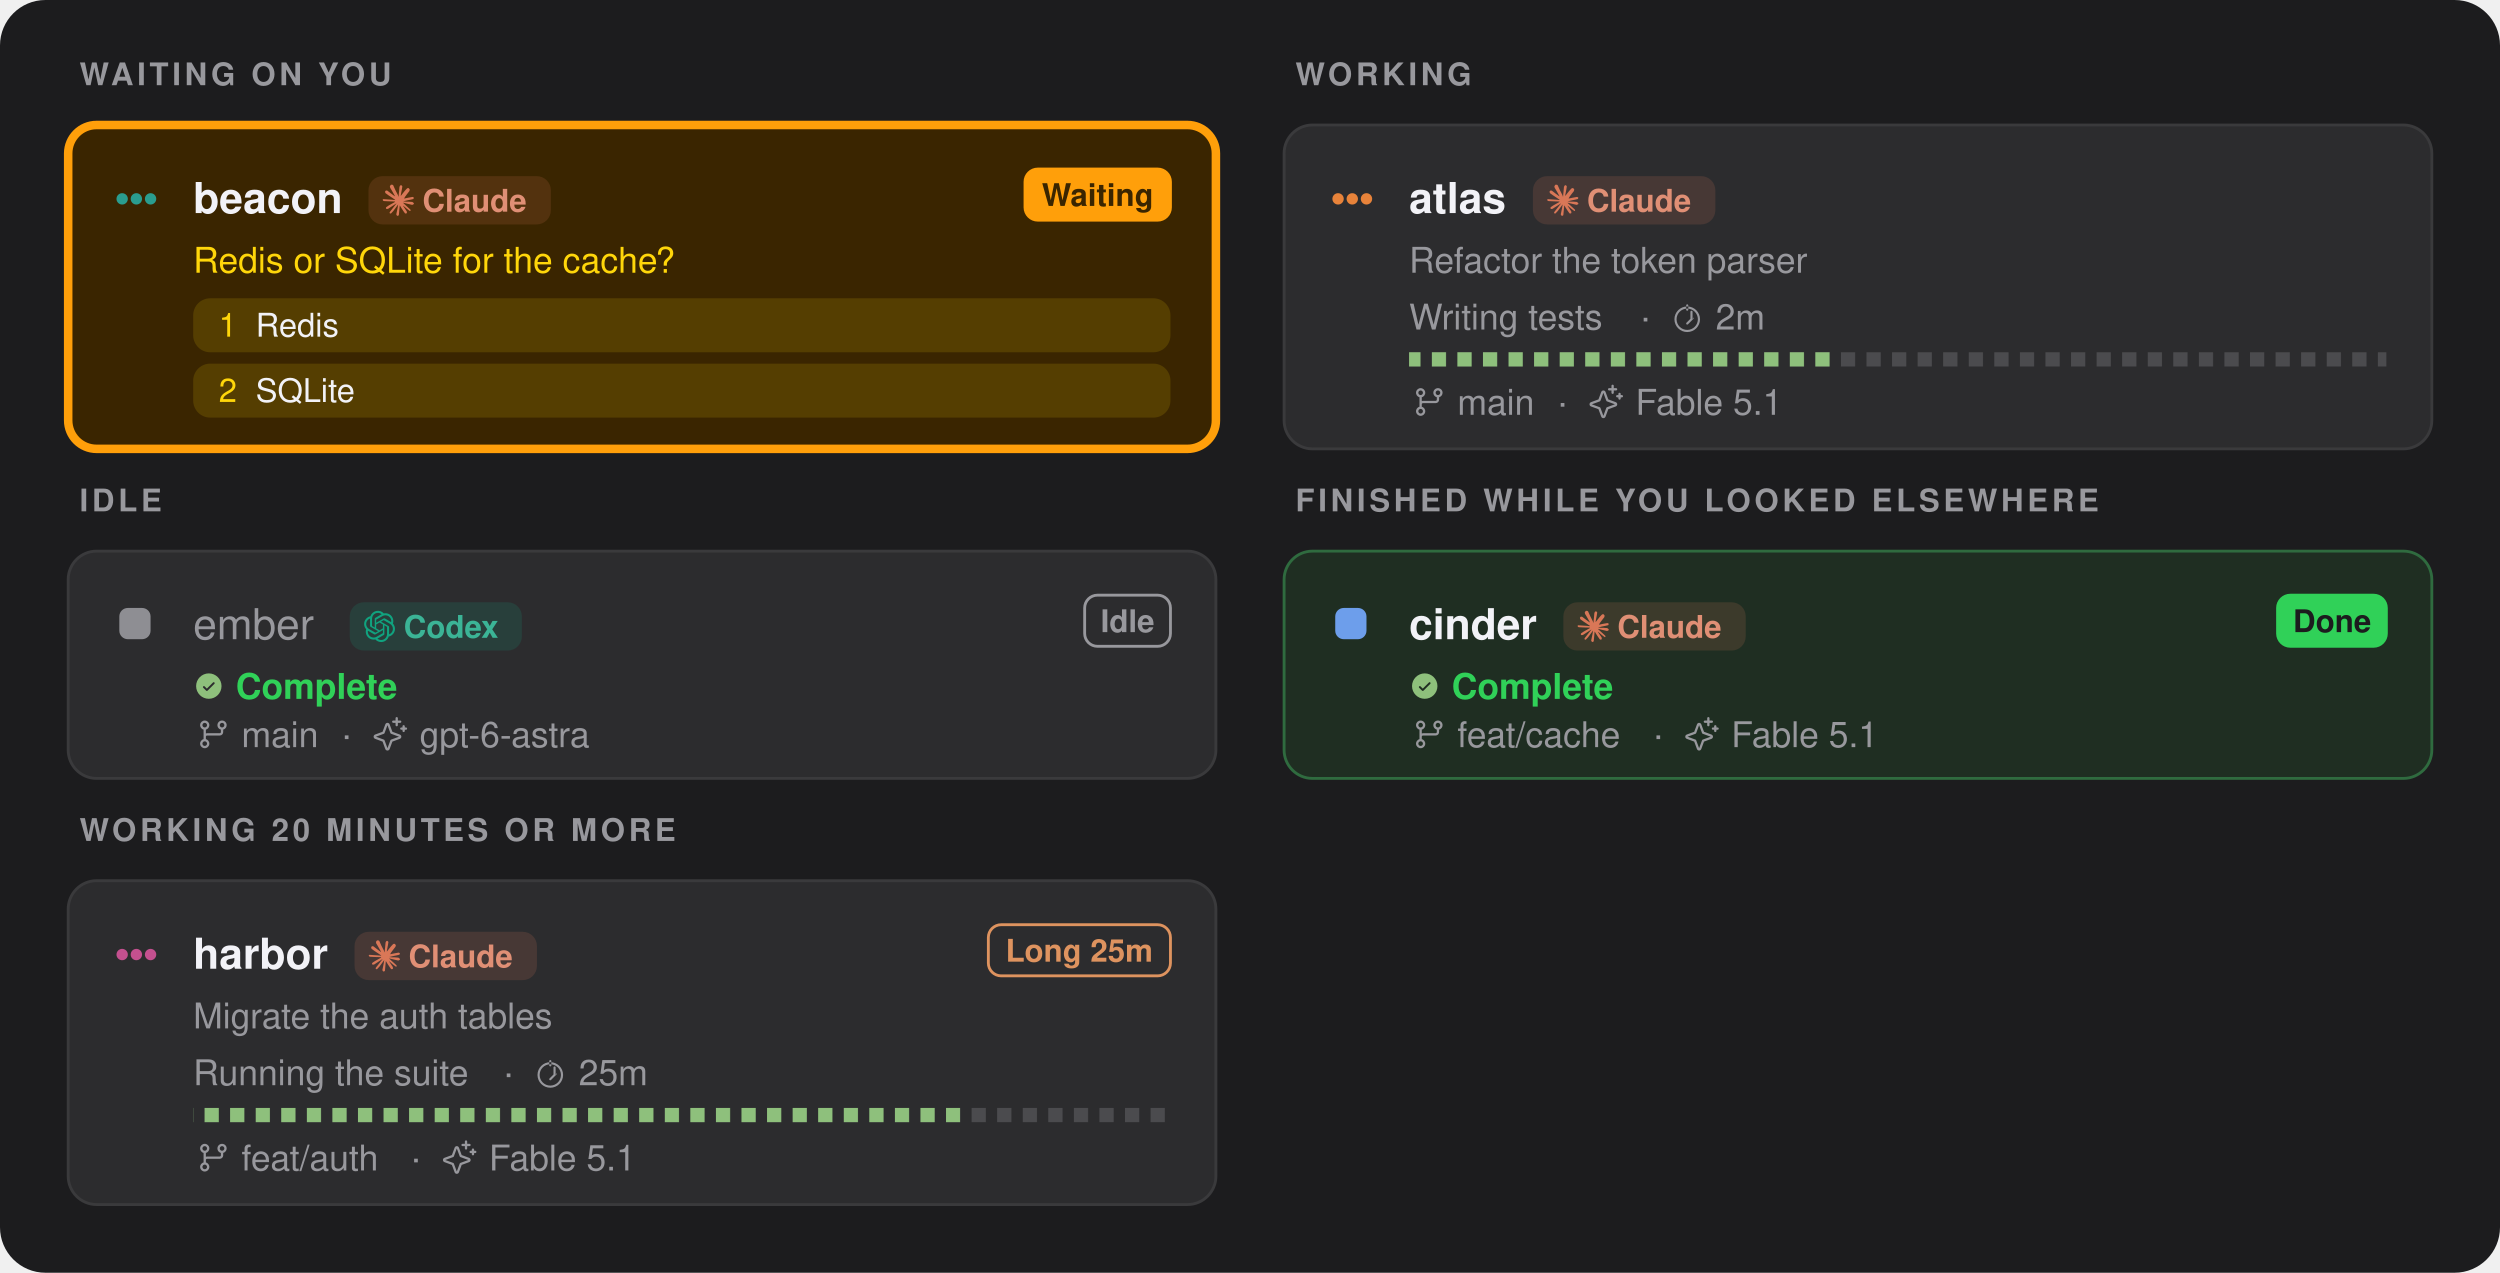
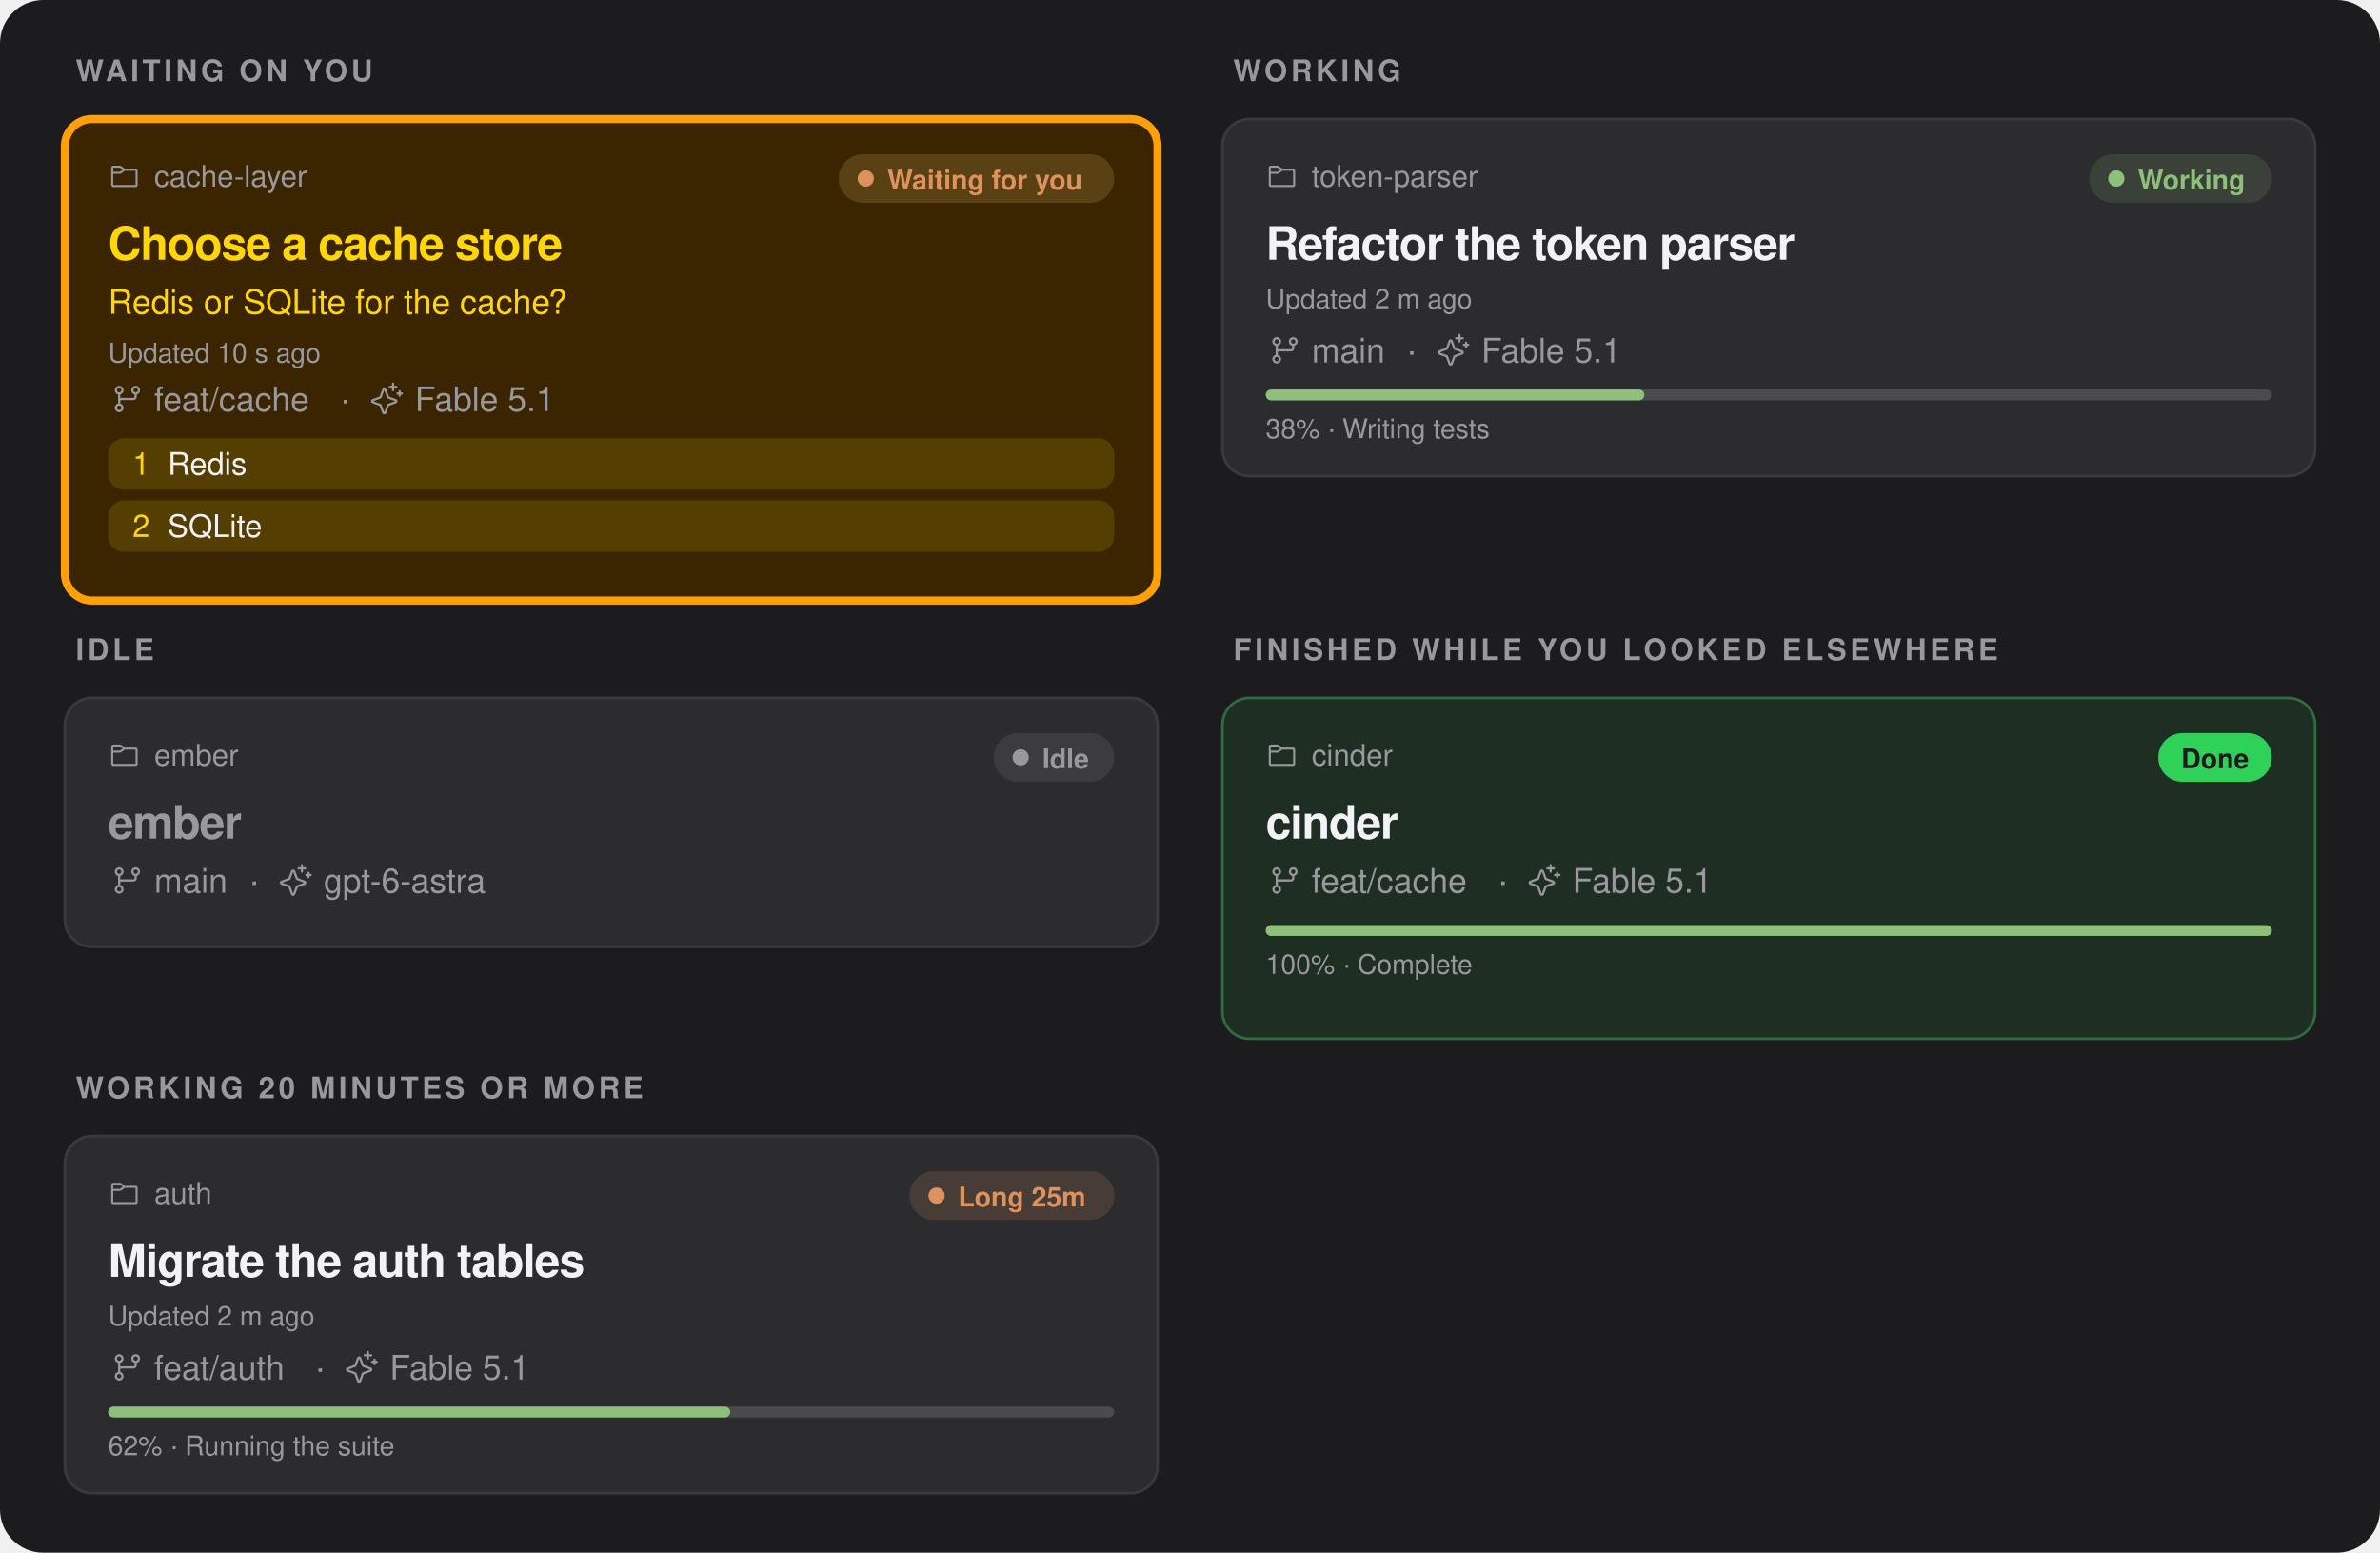
- <svg xmlns="http://www.w3.org/2000/svg" viewBox="0 0 880 448" width="880" role="img" aria-label="Five cards: one amber with a Waiting badge, its question and a button per answer, one at work with a report and ticks, one grey with an Idle outline, one washed green with a Done badge, and one at work for 25 minutes with a warm Long outline">
-   <defs>
-     <pattern id="tickmask" width="9" height="5" patternUnits="userSpaceOnUse">
-       <rect width="5" height="5" fill="#ffffff" />
-     </pattern>
-     <mask id="tick">
-       <rect width="880" height="448" fill="url(#tickmask)" />
-     </mask>
-   </defs>
-   <rect width="880" height="448" rx="16" fill="#1c1c1e" />
+ <svg xmlns="http://www.w3.org/2000/svg" viewBox="0 0 880 574" width="880" role="img" aria-label="Five cards, each with its folder on the first line: one amber with a Waiting for you pill, its question and a button per answer, one at work with a Working pill, its task as the title, how long since it reported and a bar with the percent, one grey with an Idle pill, one washed green with a Done badge and a full bar, and one at work for 25 minutes with a warm Long pill">
+   <rect width="880" height="574" rx="16" fill="#1c1c1e" />
  <text x="28" y="30" fill="#98989d" font-size="11" font-weight="700" font-family="-apple-system, BlinkMacSystemFont, 'Segoe UI', Helvetica, Arial, sans-serif" letter-spacing="1.3">WAITING ON YOU</text>
-   <rect x="24" y="44" width="404" height="114" rx="10" fill="#3a2500" stroke="#ff9f0a" stroke-width="3" />
-   <circle cx="43" cy="70" r="2" fill="#2a9d8f">
-     <animate attributeName="opacity" values="0.25;1;0.25" dur="1.4s" begin="0.00s" repeatCount="indefinite" />
-   </circle>
-   <circle cx="48" cy="70" r="2" fill="#2a9d8f">
-     <animate attributeName="opacity" values="0.25;1;0.25" dur="1.4s" begin="0.18s" repeatCount="indefinite" />
-   </circle>
-   <circle cx="53" cy="70" r="2" fill="#2a9d8f">
-     <animate attributeName="opacity" values="0.25;1;0.25" dur="1.4s" begin="0.36s" repeatCount="indefinite" />
-   </circle>
-   <text x="68" y="75" fill="#f2f2f7" font-size="15" font-weight="600" font-family="-apple-system, BlinkMacSystemFont, 'Segoe UI', Helvetica, Arial, sans-serif">beacon</text>
-   <rect x="129.7" y="62" width="64.2" height="17" rx="5" fill="#d97757" opacity="0.16" />
-   <g transform="translate(134.7,65) scale(0.4583)" fill="#d97757">
-     <path d="m4.714 15.956 4.717-2.647.079-.231-.079-.128h-.231l-.789-.049-2.696-.073-2.337-.097-2.265-.121-.571-.121-.534-.704.055-.352.48-.322.686.061 1.518.103 2.277.158 1.651.097 2.447.255h.389l.055-.158-.134-.097-.103-.097L6.973 9.836l-2.55-1.688-1.336-.971-.723-.492-.364-.461-.158-1.008.656-.723.88.061.225.061.892.686 1.906 1.475 2.489 1.834.364.303.146-.103.018-.073-.164-.273-1.354-2.447-1.445-2.489-.643-1.032-.17-.619c-.061-.255-.103-.467-.103-.729L6.287.134 6.7 0l.996.134.419.364.619 1.415 1.002 2.228 1.554 3.03.455.898.243.832.091.255h.158v-.146l.128-1.706.237-2.095.231-2.696.079-.759.376-.911.747-.492.583.279.48.686-.067.443-.285 1.852-.559 2.902-.364 1.943h.212l.243-.243.984-1.305 1.651-2.064.729-.82.85-.905.546-.431h1.032l.759 1.129-.34 1.166-1.062 1.348-.88 1.141-1.263 1.7-.789 1.36.073.109.188-.018 2.853-.607 1.542-.279 1.84-.316.832.389.091.395-.328.807-1.967.486-2.307.461-3.436.814-.043.03.049.061 1.548.146.662.036h1.621l3.018.225.789.522.474.638-.079.486-1.214.619-1.639-.389-3.825-.911-1.311-.328h-.182v.109l1.093 1.069 2.003 1.809 2.507 2.331.128.577-.322.455-.34-.049-2.204-1.657-.85-.747-1.925-1.621h-.128v.17l.443.65 2.344 3.521.121 1.081-.17.352-.607.212-.668-.121-1.372-1.925L14.38 17.959l-1.141-1.943-.14.079-.674 7.255-.316.37-.729.279-.607-.461-.322-.747.322-1.475.389-1.925.316-1.53.285-1.9.17-.631-.012-.043-.14.018-1.433 1.967-2.18 2.945-1.724 1.846-.413.164-.716-.37.067-.662.401-.589 2.386-3.036 1.439-1.882.929-1.087-.006-.158h-.055l-6.338 4.116-1.129.146-.486-.455.061-.747.231-.243 1.906-1.311Z" />
+   <rect x="24" y="44" width="404" height="178" rx="10" fill="#3a2500" stroke="#ff9f0a" stroke-width="3" />
+   <g transform="translate(40,59) scale(0.0469)" fill="#98989d">
+     <path d="M216,72H130.67L102.93,51.2a16.12,16.12,0,0,0-9.6-3.2H40A16,16,0,0,0,24,64V200a16,16,0,0,0,16,16H216.89A15.13,15.13,0,0,0,232,200.89V88A16,16,0,0,0,216,72ZM40,64H93.33l21.34,16L93.33,96H40ZM216,200H40V112H93.33a16.12,16.12,0,0,0,9.6-3.2L130.67,88H216Z" />
  </g>
-   <text x="148.7" y="74.5" fill="#e08f75" font-size="11" font-weight="600" font-family="-apple-system, BlinkMacSystemFont, 'Segoe UI', Helvetica, Arial, sans-serif">Claude</text>
-   <text x="68" y="96" fill="#ffd60a" font-size="12.5" font-weight="400" font-family="-apple-system, BlinkMacSystemFont, 'Segoe UI', Helvetica, Arial, sans-serif">Redis or SQLite for the cache?</text>
-   <rect x="68" y="105" width="344" height="19" rx="6" fill="#ffd60a" fill-opacity=".14" />
-   <text x="77" y="118.5" fill="#ffd60a" font-size="11.5" font-weight="500" font-family="-apple-system, BlinkMacSystemFont, 'Segoe UI', Helvetica, Arial, sans-serif">1</text>
-   <text x="90" y="118.5" fill="#f2f2f7" font-size="11.5" font-weight="500" font-family="-apple-system, BlinkMacSystemFont, 'Segoe UI', Helvetica, Arial, sans-serif">Redis</text>
-   <rect x="68" y="128" width="344" height="19" rx="6" fill="#ffd60a" fill-opacity=".14" />
-   <text x="77" y="141.5" fill="#ffd60a" font-size="11.5" font-weight="500" font-family="-apple-system, BlinkMacSystemFont, 'Segoe UI', Helvetica, Arial, sans-serif">2</text>
-   <text x="90" y="141.5" fill="#f2f2f7" font-size="11.5" font-weight="500" font-family="-apple-system, BlinkMacSystemFont, 'Segoe UI', Helvetica, Arial, sans-serif">SQLite</text>
+   <text x="57" y="69" fill="#98989d" font-size="11" font-weight="400" font-family="-apple-system, BlinkMacSystemFont, 'Segoe UI', Helvetica, Arial, sans-serif">cache-layer</text>
  <g>
-     <rect x="360.8" y="59.5" width="51.2" height="18" rx="4.5" fill="#ff9f0a" stroke="#ff9f0a" />
-     <text x="386.4" y="72.5" fill="#3a2500" font-size="11" font-weight="600" text-anchor="middle" font-family="-apple-system, BlinkMacSystemFont, 'Segoe UI', Helvetica, Arial, sans-serif">Waiting</text>
+     <rect x="310.1" y="57" width="101.9" height="18" rx="9" fill="#594113" />
+     <circle cx="320.1" cy="66" r="3" fill="#de935f" />
+     <text x="328.1" y="70" fill="#de935f" font-size="10" font-weight="600" font-family="-apple-system, BlinkMacSystemFont, 'Segoe UI', Helvetica, Arial, sans-serif">Waiting for you</text>
  </g>
-   <text x="456" y="30" fill="#98989d" font-size="11" font-weight="700" font-family="-apple-system, BlinkMacSystemFont, 'Segoe UI', Helvetica, Arial, sans-serif" letter-spacing="1.3">WORKING</text>
-   <rect x="452" y="44" width="404" height="114" rx="10" fill="#2c2c2e" stroke="#3a3a3c" />
-   <circle cx="471" cy="70" r="2" fill="#e8833a">
-     <animate attributeName="opacity" values="0.25;1;0.25" dur="1.4s" begin="0.00s" repeatCount="indefinite" />
-   </circle>
-   <circle cx="476" cy="70" r="2" fill="#e8833a">
-     <animate attributeName="opacity" values="0.25;1;0.25" dur="1.4s" begin="0.18s" repeatCount="indefinite" />
-   </circle>
-   <circle cx="481" cy="70" r="2" fill="#e8833a">
-     <animate attributeName="opacity" values="0.25;1;0.25" dur="1.4s" begin="0.36s" repeatCount="indefinite" />
-   </circle>
-   <text x="496" y="75" fill="#f2f2f7" font-size="15" font-weight="600" font-family="-apple-system, BlinkMacSystemFont, 'Segoe UI', Helvetica, Arial, sans-serif">atlas</text>
-   <rect x="539.6" y="62" width="64.2" height="17" rx="5" fill="#d97757" opacity="0.16" />
-   <g transform="translate(544.6,65) scale(0.4583)" fill="#d97757">
-     <path d="m4.714 15.956 4.717-2.647.079-.231-.079-.128h-.231l-.789-.049-2.696-.073-2.337-.097-2.265-.121-.571-.121-.534-.704.055-.352.48-.322.686.061 1.518.103 2.277.158 1.651.097 2.447.255h.389l.055-.158-.134-.097-.103-.097L6.973 9.836l-2.55-1.688-1.336-.971-.723-.492-.364-.461-.158-1.008.656-.723.88.061.225.061.892.686 1.906 1.475 2.489 1.834.364.303.146-.103.018-.073-.164-.273-1.354-2.447-1.445-2.489-.643-1.032-.17-.619c-.061-.255-.103-.467-.103-.729L6.287.134 6.7 0l.996.134.419.364.619 1.415 1.002 2.228 1.554 3.03.455.898.243.832.091.255h.158v-.146l.128-1.706.237-2.095.231-2.696.079-.759.376-.911.747-.492.583.279.48.686-.067.443-.285 1.852-.559 2.902-.364 1.943h.212l.243-.243.984-1.305 1.651-2.064.729-.82.85-.905.546-.431h1.032l.759 1.129-.34 1.166-1.062 1.348-.88 1.141-1.263 1.7-.789 1.36.073.109.188-.018 2.853-.607 1.542-.279 1.84-.316.832.389.091.395-.328.807-1.967.486-2.307.461-3.436.814-.043.03.049.061 1.548.146.662.036h1.621l3.018.225.789.522.474.638-.079.486-1.214.619-1.639-.389-3.825-.911-1.311-.328h-.182v.109l1.093 1.069 2.003 1.809 2.507 2.331.128.577-.322.455-.34-.049-2.204-1.657-.85-.747-1.925-1.621h-.128v.17l.443.65 2.344 3.521.121 1.081-.17.352-.607.212-.668-.121-1.372-1.925L14.38 17.959l-1.141-1.943-.14.079-.674 7.255-.316.37-.729.279-.607-.461-.322-.747.322-1.475.389-1.925.316-1.53.285-1.9.17-.631-.012-.043-.14.018-1.433 1.967-2.18 2.945-1.724 1.846-.413.164-.716-.37.067-.662.401-.589 2.386-3.036 1.439-1.882.929-1.087-.006-.158h-.055l-6.338 4.116-1.129.146-.486-.455.061-.747.231-.243 1.906-1.311Z" />
-   </g>
-   <text x="558.6" y="74.5" fill="#e08f75" font-size="11" font-weight="600" font-family="-apple-system, BlinkMacSystemFont, 'Segoe UI', Helvetica, Arial, sans-serif">Claude</text>
-   <text x="496" y="96" fill="#98989d" font-size="12.5" font-weight="400" font-family="-apple-system, BlinkMacSystemFont, 'Segoe UI', Helvetica, Arial, sans-serif">Refactor the token parser</text>
-   <text x="496" y="116" fill="#98989d" font-size="12.5" font-weight="400" font-family="-apple-system, BlinkMacSystemFont, 'Segoe UI', Helvetica, Arial, sans-serif">Writing tests</text>
-   <text x="577.2" y="116" fill="#98989d" font-size="12.5" font-weight="400" font-family="-apple-system, BlinkMacSystemFont, 'Segoe UI', Helvetica, Arial, sans-serif">·</text>
-   <g transform="translate(587.9,106) scale(0.0469)" fill="#98989d">
-     <path d="M128,40a96,96,0,1,0,96,96A96.11,96.11,0,0,0,128,40Zm0,176a80,80,0,1,1,80-80A80.09,80.09,0,0,1,128,216Zm45.66-93.66a8,8,0,0,1,0,11.32l-40,40a8,8,0,0,1-11.32-11.32L152,132.69V80a8,8,0,0,1,16,0v58.34ZM128,72a8,8,0,0,1-8-8V32a8,8,0,0,1,16,0V64A8,8,0,0,1,128,72Z" />
-   </g>
-   <text x="603.9" y="116" fill="#98989d" font-size="12.5" font-weight="400" font-family="-apple-system, BlinkMacSystemFont, 'Segoe UI', Helvetica, Arial, sans-serif">2m</text>
-   <g mask="url(#tick)">
-     <rect x="496" y="124" width="344" height="5" fill="#f2f2f7" opacity="0.16" />
-     <rect x="496" y="124" width="150" height="5" fill="#8ec07c" />
-   </g>
-   <g transform="translate(496,135) scale(0.0508)" fill="#98989d">
+   <text x="40" y="96" fill="#ffd60a" font-size="17" font-weight="600" font-family="-apple-system, BlinkMacSystemFont, 'Segoe UI', Helvetica, Arial, sans-serif" letter-spacing="-0.4">Choose a cache store</text>
+   <text x="40" y="116" fill="#ffd60a" font-size="12.5" font-weight="400" font-family="-apple-system, BlinkMacSystemFont, 'Segoe UI', Helvetica, Arial, sans-serif">Redis or SQLite for the cache?</text>
+   <text x="40" y="134" fill="#98989d" font-size="10" font-weight="400" font-family="-apple-system, BlinkMacSystemFont, 'Segoe UI', Helvetica, Arial, sans-serif">Updated 10 s ago</text>
+   <g transform="translate(40,141) scale(0.0508)" fill="#98989d">
    <path d="M232,64a32,32,0,1,0-40,31v17a8,8,0,0,1-8,8H96a23.84,23.84,0,0,0-8,1.38V95a32,32,0,1,0-16,0v66a32,32,0,1,0,16,0V144a8,8,0,0,1,8-8h88a24,24,0,0,0,24-24V95A32.06,32.06,0,0,0,232,64ZM64,64A16,16,0,1,1,80,80,16,16,0,0,1,64,64ZM96,192a16,16,0,1,1-16-16A16,16,0,0,1,96,192ZM200,80a16,16,0,1,1,16-16A16,16,0,0,1,200,80Z" />
  </g>
-   <text x="513" y="146" fill="#98989d" font-size="12.5" font-weight="400" font-family="-apple-system, BlinkMacSystemFont, 'Segoe UI', Helvetica, Arial, sans-serif">main</text>
-   <text x="548.0" y="146" fill="#98989d" font-size="12.5" font-weight="400" font-family="-apple-system, BlinkMacSystemFont, 'Segoe UI', Helvetica, Arial, sans-serif">·</text>
-   <g transform="translate(558.7,135) scale(0.0508)" fill="#98989d">
+   <text x="57" y="152" fill="#98989d" font-size="12.5" font-weight="400" font-family="-apple-system, BlinkMacSystemFont, 'Segoe UI', Helvetica, Arial, sans-serif">feat/cache</text>
+   <text x="125.7" y="152" fill="#98989d" font-size="12.5" font-weight="400" font-family="-apple-system, BlinkMacSystemFont, 'Segoe UI', Helvetica, Arial, sans-serif">·</text>
+   <g transform="translate(136.4,141) scale(0.0508)" fill="#98989d">
    <path d="M197.58,129.06,146,110l-19-51.62a15.92,15.92,0,0,0-29.88,0L78,110l-51.62,19a15.92,15.92,0,0,0,0,29.88L78,178l19,51.62a15.92,15.92,0,0,0,29.88,0L146,178l51.62-19a15.92,15.92,0,0,0,0-29.88ZM137,164.22a8,8,0,0,0-4.74,4.74L112,223.85,91.78,169A8,8,0,0,0,87,164.22L32.15,144,87,123.78A8,8,0,0,0,91.78,119L112,64.15,132.22,119a8,8,0,0,0,4.74,4.74L191.85,144ZM144,40a8,8,0,0,1,8-8h16V16a8,8,0,0,1,16,0V32h16a8,8,0,0,1,0,16H184V64a8,8,0,0,1-16,0V48H152A8,8,0,0,1,144,40ZM248,88a8,8,0,0,1-8,8h-8v8a8,8,0,0,1-16,0V96h-8a8,8,0,0,1,0-16h8V72a8,8,0,0,1,16,0v8h8A8,8,0,0,1,248,88Z" />
  </g>
-   <text x="575.7" y="146" fill="#98989d" font-size="12.5" font-weight="400" font-family="-apple-system, BlinkMacSystemFont, 'Segoe UI', Helvetica, Arial, sans-serif">Fable 5.1</text>
-   <text x="28" y="180" fill="#98989d" font-size="11" font-weight="700" font-family="-apple-system, BlinkMacSystemFont, 'Segoe UI', Helvetica, Arial, sans-serif" letter-spacing="1.3">IDLE</text>
-   <rect x="24" y="194" width="404" height="80" rx="10" fill="#2c2c2e" stroke="#3a3a3c" />
-   <rect x="42" y="214" width="11" height="11" rx="3" fill="#8e8e93" />
-   <text x="68" y="225" fill="#98989d" font-size="15" font-weight="500" font-family="-apple-system, BlinkMacSystemFont, 'Segoe UI', Helvetica, Arial, sans-serif">ember</text>
-   <rect x="123.1" y="212" width="60.6" height="17" rx="5" fill="#10a37f" opacity="0.16" />
-   <g transform="translate(128.1,215) scale(0.4583)" fill="#10a37f">
-     <path d="M22.282 9.821a5.985 5.985 0 0 0-.516-4.911 6.046 6.046 0 0 0-6.51-2.9A6.065 6.065 0 0 0 4.981 4.182a5.985 5.985 0 0 0-3.998 2.9 6.046 6.046 0 0 0 .743 7.097 5.98 5.98 0 0 0 .511 4.911 6.051 6.051 0 0 0 6.515 2.9A5.985 5.985 0 0 0 13.26 24a6.056 6.056 0 0 0 5.772-4.206 5.989 5.989 0 0 0 3.998-2.9 6.056 6.056 0 0 0-.748-7.073zm-9.022 12.608a4.476 4.476 0 0 1-2.876-1.041l.142-.08 4.778-2.758a.795.795 0 0 0 .393-.681v-6.737l2.02 1.169a.071.071 0 0 1 .038.052v5.583a4.504 4.504 0 0 1-4.495 4.494zm-9.661-4.125a4.471 4.471 0 0 1-.535-3.014l.142.085 4.783 2.758a.771.771 0 0 0 .781 0l5.843-3.369v2.332a.08.08 0 0 1-.033.061L9.74 19.95a4.499 4.499 0 0 1-6.141-1.646zM2.341 7.896a4.485 4.485 0 0 1 2.365-1.973V11.6a.766.766 0 0 0 .388.676l5.814 3.354-2.02 1.169a.076.076 0 0 1-.071 0l-4.83-2.787A4.504 4.504 0 0 1 2.341 7.872zm16.596 3.856L13.104 8.364 15.119 7.2a.076.076 0 0 1 .071 0l4.83 2.791a4.494 4.494 0 0 1-.676 8.104v-5.677a.79.79 0 0 0-.407-.667zm2.011-3.023l-.142-.085-4.774-2.782a.776.776 0 0 0-.785 0L9.409 9.23V6.897a.066.066 0 0 1 .028-.061l4.83-2.787a4.499 4.499 0 0 1 6.68 4.66zM8.306 12.863l-2.02-1.164a.08.08 0 0 1-.038-.057V6.074a4.499 4.499 0 0 1 7.376-3.454l-.142.081L8.704 5.459a.795.795 0 0 0-.393.681zm1.098-2.365l2.602-1.5 2.607 1.5v2.999l-2.597 1.5-2.607-1.5Z" />
+   <text x="153.4" y="152" fill="#98989d" font-size="12.5" font-weight="400" font-family="-apple-system, BlinkMacSystemFont, 'Segoe UI', Helvetica, Arial, sans-serif">Fable 5.1</text>
+   <rect x="40" y="162" width="372" height="19" rx="6" fill="#ffd60a" fill-opacity=".14" />
+   <text x="49" y="175.5" fill="#ffd60a" font-size="11.5" font-weight="500" font-family="-apple-system, BlinkMacSystemFont, 'Segoe UI', Helvetica, Arial, sans-serif">1</text>
+   <text x="62" y="175.5" fill="#f2f2f7" font-size="11.5" font-weight="500" font-family="-apple-system, BlinkMacSystemFont, 'Segoe UI', Helvetica, Arial, sans-serif">Redis</text>
+   <rect x="40" y="185" width="372" height="19" rx="6" fill="#ffd60a" fill-opacity=".14" />
+   <text x="49" y="198.5" fill="#ffd60a" font-size="11.5" font-weight="500" font-family="-apple-system, BlinkMacSystemFont, 'Segoe UI', Helvetica, Arial, sans-serif">2</text>
+   <text x="62" y="198.5" fill="#f2f2f7" font-size="11.5" font-weight="500" font-family="-apple-system, BlinkMacSystemFont, 'Segoe UI', Helvetica, Arial, sans-serif">SQLite</text>
+   <text x="456" y="30" fill="#98989d" font-size="11" font-weight="700" font-family="-apple-system, BlinkMacSystemFont, 'Segoe UI', Helvetica, Arial, sans-serif" letter-spacing="1.3">WORKING</text>
+   <rect x="452" y="44" width="404" height="132" rx="10" fill="#2c2c2e" stroke="#3a3a3c" />
+   <g transform="translate(468,59) scale(0.0469)" fill="#98989d">
+     <path d="M216,72H130.67L102.93,51.2a16.12,16.12,0,0,0-9.6-3.2H40A16,16,0,0,0,24,64V200a16,16,0,0,0,16,16H216.89A15.13,15.13,0,0,0,232,200.89V88A16,16,0,0,0,216,72ZM40,64H93.33l21.34,16L93.33,96H40ZM216,200H40V112H93.33a16.12,16.12,0,0,0,9.6-3.2L130.67,88H216Z" />
  </g>
-   <text x="142.1" y="224.5" fill="#3bb496" font-size="11" font-weight="600" font-family="-apple-system, BlinkMacSystemFont, 'Segoe UI', Helvetica, Arial, sans-serif">Codex</text>
-   <g transform="translate(68,236) scale(0.043)" fill="#8ec07c">
-     <path d="M128,24A104,104,0,1,0,232,128,104.11,104.11,0,0,0,128,24Zm45.66,85.66-56,56a8,8,0,0,1-11.32,0l-24-24a8,8,0,0,1,11.32-11.32L112,148.69l50.34-50.35a8,8,0,0,1,11.32,11.32Z" />
+   <text x="485" y="69" fill="#98989d" font-size="11" font-weight="400" font-family="-apple-system, BlinkMacSystemFont, 'Segoe UI', Helvetica, Arial, sans-serif">token-parser</text>
+   <g>
+     <rect x="772.5" y="57" width="67.5" height="18" rx="9" fill="#3a4139" />
+     <circle cx="782.5" cy="66" r="3" fill="#8ec07c" />
+     <text x="790.5" y="70" fill="#8ec07c" font-size="10" font-weight="600" font-family="-apple-system, BlinkMacSystemFont, 'Segoe UI', Helvetica, Arial, sans-serif">Working</text>
  </g>
-   <text x="83" y="246" fill="#30d158" font-size="12.5" font-weight="600" font-family="-apple-system, BlinkMacSystemFont, 'Segoe UI', Helvetica, Arial, sans-serif">Complete</text>
-   <g transform="translate(68,252) scale(0.0508)" fill="#98989d">
+   <text x="468" y="96" fill="#f2f2f7" font-size="17" font-weight="600" font-family="-apple-system, BlinkMacSystemFont, 'Segoe UI', Helvetica, Arial, sans-serif" letter-spacing="-0.4">Refactor the token parser</text>
+   <text x="468" y="114" fill="#98989d" font-size="10" font-weight="400" font-family="-apple-system, BlinkMacSystemFont, 'Segoe UI', Helvetica, Arial, sans-serif">Updated 2 m ago</text>
+   <g transform="translate(468,123) scale(0.0508)" fill="#98989d">
    <path d="M232,64a32,32,0,1,0-40,31v17a8,8,0,0,1-8,8H96a23.84,23.84,0,0,0-8,1.38V95a32,32,0,1,0-16,0v66a32,32,0,1,0,16,0V144a8,8,0,0,1,8-8h88a24,24,0,0,0,24-24V95A32.06,32.06,0,0,0,232,64ZM64,64A16,16,0,1,1,80,80,16,16,0,0,1,64,64ZM96,192a16,16,0,1,1-16-16A16,16,0,0,1,96,192ZM200,80a16,16,0,1,1,16-16A16,16,0,0,1,200,80Z" />
  </g>
-   <text x="85" y="263" fill="#98989d" font-size="12.5" font-weight="400" font-family="-apple-system, BlinkMacSystemFont, 'Segoe UI', Helvetica, Arial, sans-serif">main</text>
-   <text x="120.0" y="263" fill="#98989d" font-size="12.5" font-weight="400" font-family="-apple-system, BlinkMacSystemFont, 'Segoe UI', Helvetica, Arial, sans-serif">·</text>
-   <g transform="translate(130.7,252) scale(0.0508)" fill="#98989d">
+   <text x="485" y="134" fill="#98989d" font-size="12.5" font-weight="400" font-family="-apple-system, BlinkMacSystemFont, 'Segoe UI', Helvetica, Arial, sans-serif">main</text>
+   <text x="520.0" y="134" fill="#98989d" font-size="12.5" font-weight="400" font-family="-apple-system, BlinkMacSystemFont, 'Segoe UI', Helvetica, Arial, sans-serif">·</text>
+   <g transform="translate(530.7,123) scale(0.0508)" fill="#98989d">
    <path d="M197.58,129.06,146,110l-19-51.62a15.92,15.92,0,0,0-29.88,0L78,110l-51.62,19a15.92,15.92,0,0,0,0,29.88L78,178l19,51.62a15.92,15.92,0,0,0,29.88,0L146,178l51.62-19a15.92,15.92,0,0,0,0-29.88ZM137,164.22a8,8,0,0,0-4.74,4.74L112,223.85,91.78,169A8,8,0,0,0,87,164.22L32.15,144,87,123.78A8,8,0,0,0,91.78,119L112,64.15,132.22,119a8,8,0,0,0,4.74,4.74L191.85,144ZM144,40a8,8,0,0,1,8-8h16V16a8,8,0,0,1,16,0V32h16a8,8,0,0,1,0,16H184V64a8,8,0,0,1-16,0V48H152A8,8,0,0,1,144,40ZM248,88a8,8,0,0,1-8,8h-8v8a8,8,0,0,1-16,0V96h-8a8,8,0,0,1,0-16h8V72a8,8,0,0,1,16,0v8h8A8,8,0,0,1,248,88Z" />
  </g>
-   <text x="147.7" y="263" fill="#98989d" font-size="12.5" font-weight="400" font-family="-apple-system, BlinkMacSystemFont, 'Segoe UI', Helvetica, Arial, sans-serif">gpt-6-astra</text>
+   <text x="547.7" y="134" fill="#98989d" font-size="12.5" font-weight="400" font-family="-apple-system, BlinkMacSystemFont, 'Segoe UI', Helvetica, Arial, sans-serif">Fable 5.1</text>
+   <rect x="468" y="144" width="372" height="4" rx="2" fill="#f2f2f7" opacity="0.16" />
+   <rect x="468" y="144" width="140" height="4" rx="2" fill="#8ec07c" />
+   <text x="468" y="162" fill="#98989d" font-size="10" font-weight="400" font-family="-apple-system, BlinkMacSystemFont, 'Segoe UI', Helvetica, Arial, sans-serif">38% · Writing tests</text>
+   <text x="28" y="244" fill="#98989d" font-size="11" font-weight="700" font-family="-apple-system, BlinkMacSystemFont, 'Segoe UI', Helvetica, Arial, sans-serif" letter-spacing="1.3">IDLE</text>
+   <rect x="24" y="258" width="404" height="92" rx="10" fill="#2c2c2e" stroke="#3a3a3c" />
+   <g transform="translate(40,273) scale(0.0469)" fill="#98989d">
+     <path d="M216,72H130.67L102.93,51.2a16.12,16.12,0,0,0-9.6-3.2H40A16,16,0,0,0,24,64V200a16,16,0,0,0,16,16H216.89A15.13,15.13,0,0,0,232,200.89V88A16,16,0,0,0,216,72ZM40,64H93.33l21.34,16L93.33,96H40ZM216,200H40V112H93.33a16.12,16.12,0,0,0,9.6-3.2L130.67,88H216Z" />
+   </g>
+   <text x="57" y="283" fill="#98989d" font-size="11" font-weight="400" font-family="-apple-system, BlinkMacSystemFont, 'Segoe UI', Helvetica, Arial, sans-serif">ember</text>
  <g>
-     <rect x="381.8" y="209.5" width="30.2" height="18" rx="4.5" fill="none" stroke="#98989d" />
-     <text x="396.9" y="222.5" fill="#98989d" font-size="11" font-weight="600" text-anchor="middle" font-family="-apple-system, BlinkMacSystemFont, 'Segoe UI', Helvetica, Arial, sans-serif">Idle</text>
+     <rect x="367.4" y="271" width="44.6" height="18" rx="9" fill="#3c3c3e" />
+     <circle cx="377.4" cy="280" r="3" fill="#98989d" />
+     <text x="385.4" y="284" fill="#98989d" font-size="10" font-weight="600" font-family="-apple-system, BlinkMacSystemFont, 'Segoe UI', Helvetica, Arial, sans-serif">Idle</text>
  </g>
-   <text x="456" y="180" fill="#98989d" font-size="11" font-weight="700" font-family="-apple-system, BlinkMacSystemFont, 'Segoe UI', Helvetica, Arial, sans-serif" letter-spacing="1.3">FINISHED WHILE YOU LOOKED ELSEWHERE</text>
-   <rect x="452" y="194" width="404" height="80" rx="10" fill="#1f2e22" stroke="#2f6b3f" />
-   <rect x="470" y="214" width="11" height="11" rx="3" fill="#6d9eeb" />
-   <text x="496" y="225" fill="#f2f2f7" font-size="15" font-weight="600" font-family="-apple-system, BlinkMacSystemFont, 'Segoe UI', Helvetica, Arial, sans-serif">cinder</text>
-   <rect x="550.3" y="212" width="64.2" height="17" rx="5" fill="#d97757" opacity="0.16" />
-   <g transform="translate(555.3,215) scale(0.4583)" fill="#d97757">
-     <path d="m4.714 15.956 4.717-2.647.079-.231-.079-.128h-.231l-.789-.049-2.696-.073-2.337-.097-2.265-.121-.571-.121-.534-.704.055-.352.48-.322.686.061 1.518.103 2.277.158 1.651.097 2.447.255h.389l.055-.158-.134-.097-.103-.097L6.973 9.836l-2.55-1.688-1.336-.971-.723-.492-.364-.461-.158-1.008.656-.723.88.061.225.061.892.686 1.906 1.475 2.489 1.834.364.303.146-.103.018-.073-.164-.273-1.354-2.447-1.445-2.489-.643-1.032-.17-.619c-.061-.255-.103-.467-.103-.729L6.287.134 6.7 0l.996.134.419.364.619 1.415 1.002 2.228 1.554 3.03.455.898.243.832.091.255h.158v-.146l.128-1.706.237-2.095.231-2.696.079-.759.376-.911.747-.492.583.279.48.686-.067.443-.285 1.852-.559 2.902-.364 1.943h.212l.243-.243.984-1.305 1.651-2.064.729-.82.85-.905.546-.431h1.032l.759 1.129-.34 1.166-1.062 1.348-.88 1.141-1.263 1.7-.789 1.36.073.109.188-.018 2.853-.607 1.542-.279 1.84-.316.832.389.091.395-.328.807-1.967.486-2.307.461-3.436.814-.043.03.049.061 1.548.146.662.036h1.621l3.018.225.789.522.474.638-.079.486-1.214.619-1.639-.389-3.825-.911-1.311-.328h-.182v.109l1.093 1.069 2.003 1.809 2.507 2.331.128.577-.322.455-.34-.049-2.204-1.657-.85-.747-1.925-1.621h-.128v.17l.443.65 2.344 3.521.121 1.081-.17.352-.607.212-.668-.121-1.372-1.925L14.38 17.959l-1.141-1.943-.14.079-.674 7.255-.316.37-.729.279-.607-.461-.322-.747.322-1.475.389-1.925.316-1.53.285-1.9.17-.631-.012-.043-.14.018-1.433 1.967-2.18 2.945-1.724 1.846-.413.164-.716-.37.067-.662.401-.589 2.386-3.036 1.439-1.882.929-1.087-.006-.158h-.055l-6.338 4.116-1.129.146-.486-.455.061-.747.231-.243 1.906-1.311Z" />
-   </g>
-   <text x="569.3" y="224.5" fill="#e08f75" font-size="11" font-weight="600" font-family="-apple-system, BlinkMacSystemFont, 'Segoe UI', Helvetica, Arial, sans-serif">Claude</text>
-   <g transform="translate(496,236) scale(0.043)" fill="#8ec07c">
-     <path d="M128,24A104,104,0,1,0,232,128,104.11,104.11,0,0,0,128,24Zm45.66,85.66-56,56a8,8,0,0,1-11.32,0l-24-24a8,8,0,0,1,11.32-11.32L112,148.69l50.34-50.35a8,8,0,0,1,11.32,11.32Z" />
-   </g>
-   <text x="511" y="246" fill="#30d158" font-size="12.5" font-weight="600" font-family="-apple-system, BlinkMacSystemFont, 'Segoe UI', Helvetica, Arial, sans-serif">Complete</text>
-   <g transform="translate(496,252) scale(0.0508)" fill="#98989d">
+   <text x="40" y="310" fill="#98989d" font-size="17" font-weight="600" font-family="-apple-system, BlinkMacSystemFont, 'Segoe UI', Helvetica, Arial, sans-serif" letter-spacing="-0.4">ember</text>
+   <g transform="translate(40,319) scale(0.0508)" fill="#98989d">
    <path d="M232,64a32,32,0,1,0-40,31v17a8,8,0,0,1-8,8H96a23.84,23.84,0,0,0-8,1.38V95a32,32,0,1,0-16,0v66a32,32,0,1,0,16,0V144a8,8,0,0,1,8-8h88a24,24,0,0,0,24-24V95A32.06,32.06,0,0,0,232,64ZM64,64A16,16,0,1,1,80,80,16,16,0,0,1,64,64ZM96,192a16,16,0,1,1-16-16A16,16,0,0,1,96,192ZM200,80a16,16,0,1,1,16-16A16,16,0,0,1,200,80Z" />
  </g>
-   <text x="513" y="263" fill="#98989d" font-size="12.5" font-weight="400" font-family="-apple-system, BlinkMacSystemFont, 'Segoe UI', Helvetica, Arial, sans-serif">feat/cache</text>
-   <text x="581.7" y="263" fill="#98989d" font-size="12.5" font-weight="400" font-family="-apple-system, BlinkMacSystemFont, 'Segoe UI', Helvetica, Arial, sans-serif">·</text>
-   <g transform="translate(592.4,252) scale(0.0508)" fill="#98989d">
+   <text x="57" y="330" fill="#98989d" font-size="12.5" font-weight="400" font-family="-apple-system, BlinkMacSystemFont, 'Segoe UI', Helvetica, Arial, sans-serif">main</text>
+   <text x="92.0" y="330" fill="#98989d" font-size="12.5" font-weight="400" font-family="-apple-system, BlinkMacSystemFont, 'Segoe UI', Helvetica, Arial, sans-serif">·</text>
+   <g transform="translate(102.7,319) scale(0.0508)" fill="#98989d">
    <path d="M197.58,129.06,146,110l-19-51.62a15.92,15.92,0,0,0-29.88,0L78,110l-51.62,19a15.92,15.92,0,0,0,0,29.88L78,178l19,51.62a15.92,15.92,0,0,0,29.88,0L146,178l51.62-19a15.92,15.92,0,0,0,0-29.88ZM137,164.22a8,8,0,0,0-4.74,4.74L112,223.85,91.78,169A8,8,0,0,0,87,164.22L32.15,144,87,123.78A8,8,0,0,0,91.78,119L112,64.15,132.22,119a8,8,0,0,0,4.74,4.74L191.85,144ZM144,40a8,8,0,0,1,8-8h16V16a8,8,0,0,1,16,0V32h16a8,8,0,0,1,0,16H184V64a8,8,0,0,1-16,0V48H152A8,8,0,0,1,144,40ZM248,88a8,8,0,0,1-8,8h-8v8a8,8,0,0,1-16,0V96h-8a8,8,0,0,1,0-16h8V72a8,8,0,0,1,16,0v8h8A8,8,0,0,1,248,88Z" />
  </g>
-   <text x="609.4" y="263" fill="#98989d" font-size="12.5" font-weight="400" font-family="-apple-system, BlinkMacSystemFont, 'Segoe UI', Helvetica, Arial, sans-serif">Fable 5.1</text>
+   <text x="119.7" y="330" fill="#98989d" font-size="12.5" font-weight="400" font-family="-apple-system, BlinkMacSystemFont, 'Segoe UI', Helvetica, Arial, sans-serif">gpt-6-astra</text>
+   <text x="456" y="244" fill="#98989d" font-size="11" font-weight="700" font-family="-apple-system, BlinkMacSystemFont, 'Segoe UI', Helvetica, Arial, sans-serif" letter-spacing="1.3">FINISHED WHILE YOU LOOKED ELSEWHERE</text>
+   <rect x="452" y="258" width="404" height="126" rx="10" fill="#1f2e22" stroke="#2f6b3f" />
+   <text x="468" y="310" fill="#f2f2f7" font-size="17" font-weight="600" font-family="-apple-system, BlinkMacSystemFont, 'Segoe UI', Helvetica, Arial, sans-serif" letter-spacing="-0.4">cinder</text>
+   <g transform="translate(468,273) scale(0.0469)" fill="#98989d">
+     <path d="M216,72H130.67L102.93,51.2a16.12,16.12,0,0,0-9.6-3.2H40A16,16,0,0,0,24,64V200a16,16,0,0,0,16,16H216.89A15.13,15.13,0,0,0,232,200.89V88A16,16,0,0,0,216,72ZM40,64H93.33l21.34,16L93.33,96H40ZM216,200H40V112H93.33a16.12,16.12,0,0,0,9.6-3.2L130.67,88H216Z" />
+   </g>
+   <text x="485" y="283" fill="#98989d" font-size="11" font-weight="400" font-family="-apple-system, BlinkMacSystemFont, 'Segoe UI', Helvetica, Arial, sans-serif">cinder</text>
  <g>
-     <rect x="801.7" y="209.5" width="38.3" height="18" rx="4.5" fill="#30d158" stroke="#30d158" />
-     <text x="820.9" y="222.5" fill="#1c1c1e" font-size="11" font-weight="600" text-anchor="middle" font-family="-apple-system, BlinkMacSystemFont, 'Segoe UI', Helvetica, Arial, sans-serif">Done</text>
+     <rect x="798.0" y="271" width="42.0" height="18" rx="9" fill="#30d158" />
+     <text x="819.0" y="284" fill="#1c1c1e" font-size="10" font-weight="600" text-anchor="middle" font-family="-apple-system, BlinkMacSystemFont, 'Segoe UI', Helvetica, Arial, sans-serif">Done</text>
  </g>
-   <text x="28" y="296" fill="#98989d" font-size="11" font-weight="700" font-family="-apple-system, BlinkMacSystemFont, 'Segoe UI', Helvetica, Arial, sans-serif" letter-spacing="1.3">WORKING 20 MINUTES OR MORE</text>
-   <rect x="24" y="310" width="404" height="114" rx="10" fill="#2c2c2e" stroke="#3a3a3c" />
-   <circle cx="43" cy="336" r="2" fill="#c4508f">
-     <animate attributeName="opacity" values="0.25;1;0.25" dur="1.4s" begin="0.00s" repeatCount="indefinite" />
-   </circle>
-   <circle cx="48" cy="336" r="2" fill="#c4508f">
-     <animate attributeName="opacity" values="0.25;1;0.25" dur="1.4s" begin="0.18s" repeatCount="indefinite" />
-   </circle>
-   <circle cx="53" cy="336" r="2" fill="#c4508f">
-     <animate attributeName="opacity" values="0.25;1;0.25" dur="1.4s" begin="0.36s" repeatCount="indefinite" />
-   </circle>
-   <text x="68" y="341" fill="#f2f2f7" font-size="15" font-weight="600" font-family="-apple-system, BlinkMacSystemFont, 'Segoe UI', Helvetica, Arial, sans-serif">harbor</text>
-   <rect x="124.8" y="328" width="64.2" height="17" rx="5" fill="#d97757" opacity="0.16" />
-   <g transform="translate(129.8,331) scale(0.4583)" fill="#d97757">
-     <path d="m4.714 15.956 4.717-2.647.079-.231-.079-.128h-.231l-.789-.049-2.696-.073-2.337-.097-2.265-.121-.571-.121-.534-.704.055-.352.48-.322.686.061 1.518.103 2.277.158 1.651.097 2.447.255h.389l.055-.158-.134-.097-.103-.097L6.973 9.836l-2.55-1.688-1.336-.971-.723-.492-.364-.461-.158-1.008.656-.723.88.061.225.061.892.686 1.906 1.475 2.489 1.834.364.303.146-.103.018-.073-.164-.273-1.354-2.447-1.445-2.489-.643-1.032-.17-.619c-.061-.255-.103-.467-.103-.729L6.287.134 6.7 0l.996.134.419.364.619 1.415 1.002 2.228 1.554 3.03.455.898.243.832.091.255h.158v-.146l.128-1.706.237-2.095.231-2.696.079-.759.376-.911.747-.492.583.279.48.686-.067.443-.285 1.852-.559 2.902-.364 1.943h.212l.243-.243.984-1.305 1.651-2.064.729-.82.85-.905.546-.431h1.032l.759 1.129-.34 1.166-1.062 1.348-.88 1.141-1.263 1.7-.789 1.36.073.109.188-.018 2.853-.607 1.542-.279 1.84-.316.832.389.091.395-.328.807-1.967.486-2.307.461-3.436.814-.043.03.049.061 1.548.146.662.036h1.621l3.018.225.789.522.474.638-.079.486-1.214.619-1.639-.389-3.825-.911-1.311-.328h-.182v.109l1.093 1.069 2.003 1.809 2.507 2.331.128.577-.322.455-.34-.049-2.204-1.657-.85-.747-1.925-1.621h-.128v.17l.443.65 2.344 3.521.121 1.081-.17.352-.607.212-.668-.121-1.372-1.925L14.38 17.959l-1.141-1.943-.14.079-.674 7.255-.316.37-.729.279-.607-.461-.322-.747.322-1.475.389-1.925.316-1.53.285-1.9.17-.631-.012-.043-.14.018-1.433 1.967-2.18 2.945-1.724 1.846-.413.164-.716-.37.067-.662.401-.589 2.386-3.036 1.439-1.882.929-1.087-.006-.158h-.055l-6.338 4.116-1.129.146-.486-.455.061-.747.231-.243 1.906-1.311Z" />
-   </g>
-   <text x="143.8" y="340.5" fill="#e08f75" font-size="11" font-weight="600" font-family="-apple-system, BlinkMacSystemFont, 'Segoe UI', Helvetica, Arial, sans-serif">Claude</text>
-   <text x="68" y="362" fill="#98989d" font-size="12.5" font-weight="400" font-family="-apple-system, BlinkMacSystemFont, 'Segoe UI', Helvetica, Arial, sans-serif">Migrate the auth tables</text>
-   <text x="68" y="382" fill="#98989d" font-size="12.5" font-weight="400" font-family="-apple-system, BlinkMacSystemFont, 'Segoe UI', Helvetica, Arial, sans-serif">Running the suite</text>
-   <text x="177.0" y="382" fill="#98989d" font-size="12.5" font-weight="400" font-family="-apple-system, BlinkMacSystemFont, 'Segoe UI', Helvetica, Arial, sans-serif">·</text>
-   <g transform="translate(187.7,372) scale(0.0469)" fill="#98989d">
-     <path d="M128,40a96,96,0,1,0,96,96A96.11,96.11,0,0,0,128,40Zm0,176a80,80,0,1,1,80-80A80.09,80.09,0,0,1,128,216Zm45.66-93.66a8,8,0,0,1,0,11.32l-40,40a8,8,0,0,1-11.32-11.32L152,132.69V80a8,8,0,0,1,16,0v58.34ZM128,72a8,8,0,0,1-8-8V32a8,8,0,0,1,16,0V64A8,8,0,0,1,128,72Z" />
-   </g>
-   <text x="203.7" y="382" fill="#98989d" font-size="12.5" font-weight="400" font-family="-apple-system, BlinkMacSystemFont, 'Segoe UI', Helvetica, Arial, sans-serif">25m</text>
-   <g mask="url(#tick)">
-     <rect x="68" y="390" width="344" height="5" fill="#f2f2f7" opacity="0.16" />
-     <rect x="68" y="390" width="270" height="5" fill="#8ec07c" />
-   </g>
-   <g transform="translate(68,401) scale(0.0508)" fill="#98989d">
+   <g transform="translate(468,319) scale(0.0508)" fill="#98989d">
    <path d="M232,64a32,32,0,1,0-40,31v17a8,8,0,0,1-8,8H96a23.84,23.84,0,0,0-8,1.38V95a32,32,0,1,0-16,0v66a32,32,0,1,0,16,0V144a8,8,0,0,1,8-8h88a24,24,0,0,0,24-24V95A32.06,32.06,0,0,0,232,64ZM64,64A16,16,0,1,1,80,80,16,16,0,0,1,64,64ZM96,192a16,16,0,1,1-16-16A16,16,0,0,1,96,192ZM200,80a16,16,0,1,1,16-16A16,16,0,0,1,200,80Z" />
  </g>
-   <text x="85" y="412" fill="#98989d" font-size="12.5" font-weight="400" font-family="-apple-system, BlinkMacSystemFont, 'Segoe UI', Helvetica, Arial, sans-serif">feat/auth</text>
-   <text x="144.4" y="412" fill="#98989d" font-size="12.5" font-weight="400" font-family="-apple-system, BlinkMacSystemFont, 'Segoe UI', Helvetica, Arial, sans-serif">·</text>
-   <g transform="translate(155.1,401) scale(0.0508)" fill="#98989d">
+   <text x="485" y="330" fill="#98989d" font-size="12.5" font-weight="400" font-family="-apple-system, BlinkMacSystemFont, 'Segoe UI', Helvetica, Arial, sans-serif">feat/cache</text>
+   <text x="553.7" y="330" fill="#98989d" font-size="12.5" font-weight="400" font-family="-apple-system, BlinkMacSystemFont, 'Segoe UI', Helvetica, Arial, sans-serif">·</text>
+   <g transform="translate(564.4,319) scale(0.0508)" fill="#98989d">
    <path d="M197.58,129.06,146,110l-19-51.62a15.92,15.92,0,0,0-29.88,0L78,110l-51.62,19a15.92,15.92,0,0,0,0,29.88L78,178l19,51.62a15.92,15.92,0,0,0,29.88,0L146,178l51.62-19a15.92,15.92,0,0,0,0-29.88ZM137,164.22a8,8,0,0,0-4.74,4.74L112,223.85,91.78,169A8,8,0,0,0,87,164.22L32.15,144,87,123.78A8,8,0,0,0,91.78,119L112,64.15,132.22,119a8,8,0,0,0,4.74,4.74L191.85,144ZM144,40a8,8,0,0,1,8-8h16V16a8,8,0,0,1,16,0V32h16a8,8,0,0,1,0,16H184V64a8,8,0,0,1-16,0V48H152A8,8,0,0,1,144,40ZM248,88a8,8,0,0,1-8,8h-8v8a8,8,0,0,1-16,0V96h-8a8,8,0,0,1,0-16h8V72a8,8,0,0,1,16,0v8h8A8,8,0,0,1,248,88Z" />
  </g>
-   <text x="172.1" y="412" fill="#98989d" font-size="12.5" font-weight="400" font-family="-apple-system, BlinkMacSystemFont, 'Segoe UI', Helvetica, Arial, sans-serif">Fable 5.1</text>
+   <text x="581.4" y="330" fill="#98989d" font-size="12.5" font-weight="400" font-family="-apple-system, BlinkMacSystemFont, 'Segoe UI', Helvetica, Arial, sans-serif">Fable 5.1</text>
+   <rect x="468" y="342" width="372" height="4" rx="2" fill="#f2f2f7" opacity="0.16" />
+   <rect x="468" y="342" width="372" height="4" rx="2" fill="#8ec07c" />
+   <text x="468" y="360" fill="#98989d" font-size="10" font-weight="400" font-family="-apple-system, BlinkMacSystemFont, 'Segoe UI', Helvetica, Arial, sans-serif">100% · Complete</text>
+   <text x="28" y="406" fill="#98989d" font-size="11" font-weight="700" font-family="-apple-system, BlinkMacSystemFont, 'Segoe UI', Helvetica, Arial, sans-serif" letter-spacing="1.3">WORKING 20 MINUTES OR MORE</text>
+   <rect x="24" y="420" width="404" height="132" rx="10" fill="#2c2c2e" stroke="#3a3a3c" />
+   <g transform="translate(40,435) scale(0.0469)" fill="#98989d">
+     <path d="M216,72H130.67L102.93,51.2a16.12,16.12,0,0,0-9.6-3.2H40A16,16,0,0,0,24,64V200a16,16,0,0,0,16,16H216.89A15.13,15.13,0,0,0,232,200.89V88A16,16,0,0,0,216,72ZM40,64H93.33l21.34,16L93.33,96H40ZM216,200H40V112H93.33a16.12,16.12,0,0,0,9.6-3.2L130.67,88H216Z" />
+   </g>
+   <text x="57" y="445" fill="#98989d" font-size="11" font-weight="400" font-family="-apple-system, BlinkMacSystemFont, 'Segoe UI', Helvetica, Arial, sans-serif">auth</text>
  <g>
-     <rect x="347.9" y="325.5" width="64.1" height="18" rx="4.5" fill="none" stroke="#de935f" />
-     <text x="379.9" y="338.5" fill="#de935f" font-size="11" font-weight="600" text-anchor="middle" font-family="-apple-system, BlinkMacSystemFont, 'Segoe UI', Helvetica, Arial, sans-serif">Long 25m</text>
+     <rect x="336.3" y="433" width="75.7" height="18" rx="9" fill="#483c36" />
+     <circle cx="346.3" cy="442" r="3" fill="#de935f" />
+     <text x="354.3" y="446" fill="#de935f" font-size="10" font-weight="600" font-family="-apple-system, BlinkMacSystemFont, 'Segoe UI', Helvetica, Arial, sans-serif">Long 25m</text>
  </g>
+   <text x="40" y="472" fill="#f2f2f7" font-size="17" font-weight="600" font-family="-apple-system, BlinkMacSystemFont, 'Segoe UI', Helvetica, Arial, sans-serif" letter-spacing="-0.4">Migrate the auth tables</text>
+   <text x="40" y="490" fill="#98989d" font-size="10" font-weight="400" font-family="-apple-system, BlinkMacSystemFont, 'Segoe UI', Helvetica, Arial, sans-serif">Updated 2 m ago</text>
+   <g transform="translate(40,499) scale(0.0508)" fill="#98989d">
+     <path d="M232,64a32,32,0,1,0-40,31v17a8,8,0,0,1-8,8H96a23.84,23.84,0,0,0-8,1.38V95a32,32,0,1,0-16,0v66a32,32,0,1,0,16,0V144a8,8,0,0,1,8-8h88a24,24,0,0,0,24-24V95A32.06,32.06,0,0,0,232,64ZM64,64A16,16,0,1,1,80,80,16,16,0,0,1,64,64ZM96,192a16,16,0,1,1-16-16A16,16,0,0,1,96,192ZM200,80a16,16,0,1,1,16-16A16,16,0,0,1,200,80Z" />
+   </g>
+   <text x="57" y="510" fill="#98989d" font-size="12.5" font-weight="400" font-family="-apple-system, BlinkMacSystemFont, 'Segoe UI', Helvetica, Arial, sans-serif">feat/auth</text>
+   <text x="116.4" y="510" fill="#98989d" font-size="12.5" font-weight="400" font-family="-apple-system, BlinkMacSystemFont, 'Segoe UI', Helvetica, Arial, sans-serif">·</text>
+   <g transform="translate(127.1,499) scale(0.0508)" fill="#98989d">
+     <path d="M197.58,129.06,146,110l-19-51.62a15.92,15.92,0,0,0-29.88,0L78,110l-51.62,19a15.92,15.92,0,0,0,0,29.88L78,178l19,51.62a15.92,15.92,0,0,0,29.88,0L146,178l51.62-19a15.92,15.92,0,0,0,0-29.88ZM137,164.22a8,8,0,0,0-4.74,4.74L112,223.85,91.78,169A8,8,0,0,0,87,164.22L32.15,144,87,123.78A8,8,0,0,0,91.78,119L112,64.15,132.22,119a8,8,0,0,0,4.74,4.74L191.85,144ZM144,40a8,8,0,0,1,8-8h16V16a8,8,0,0,1,16,0V32h16a8,8,0,0,1,0,16H184V64a8,8,0,0,1-16,0V48H152A8,8,0,0,1,144,40ZM248,88a8,8,0,0,1-8,8h-8v8a8,8,0,0,1-16,0V96h-8a8,8,0,0,1,0-16h8V72a8,8,0,0,1,16,0v8h8A8,8,0,0,1,248,88Z" />
+   </g>
+   <text x="144.1" y="510" fill="#98989d" font-size="12.5" font-weight="400" font-family="-apple-system, BlinkMacSystemFont, 'Segoe UI', Helvetica, Arial, sans-serif">Fable 5.1</text>
+   <rect x="40" y="520" width="372" height="4" rx="2" fill="#f2f2f7" opacity="0.16" />
+   <rect x="40" y="520" width="230" height="4" rx="2" fill="#8ec07c" />
+   <text x="40" y="538" fill="#98989d" font-size="10" font-weight="400" font-family="-apple-system, BlinkMacSystemFont, 'Segoe UI', Helvetica, Arial, sans-serif">62% · Running the suite</text>
</svg>
